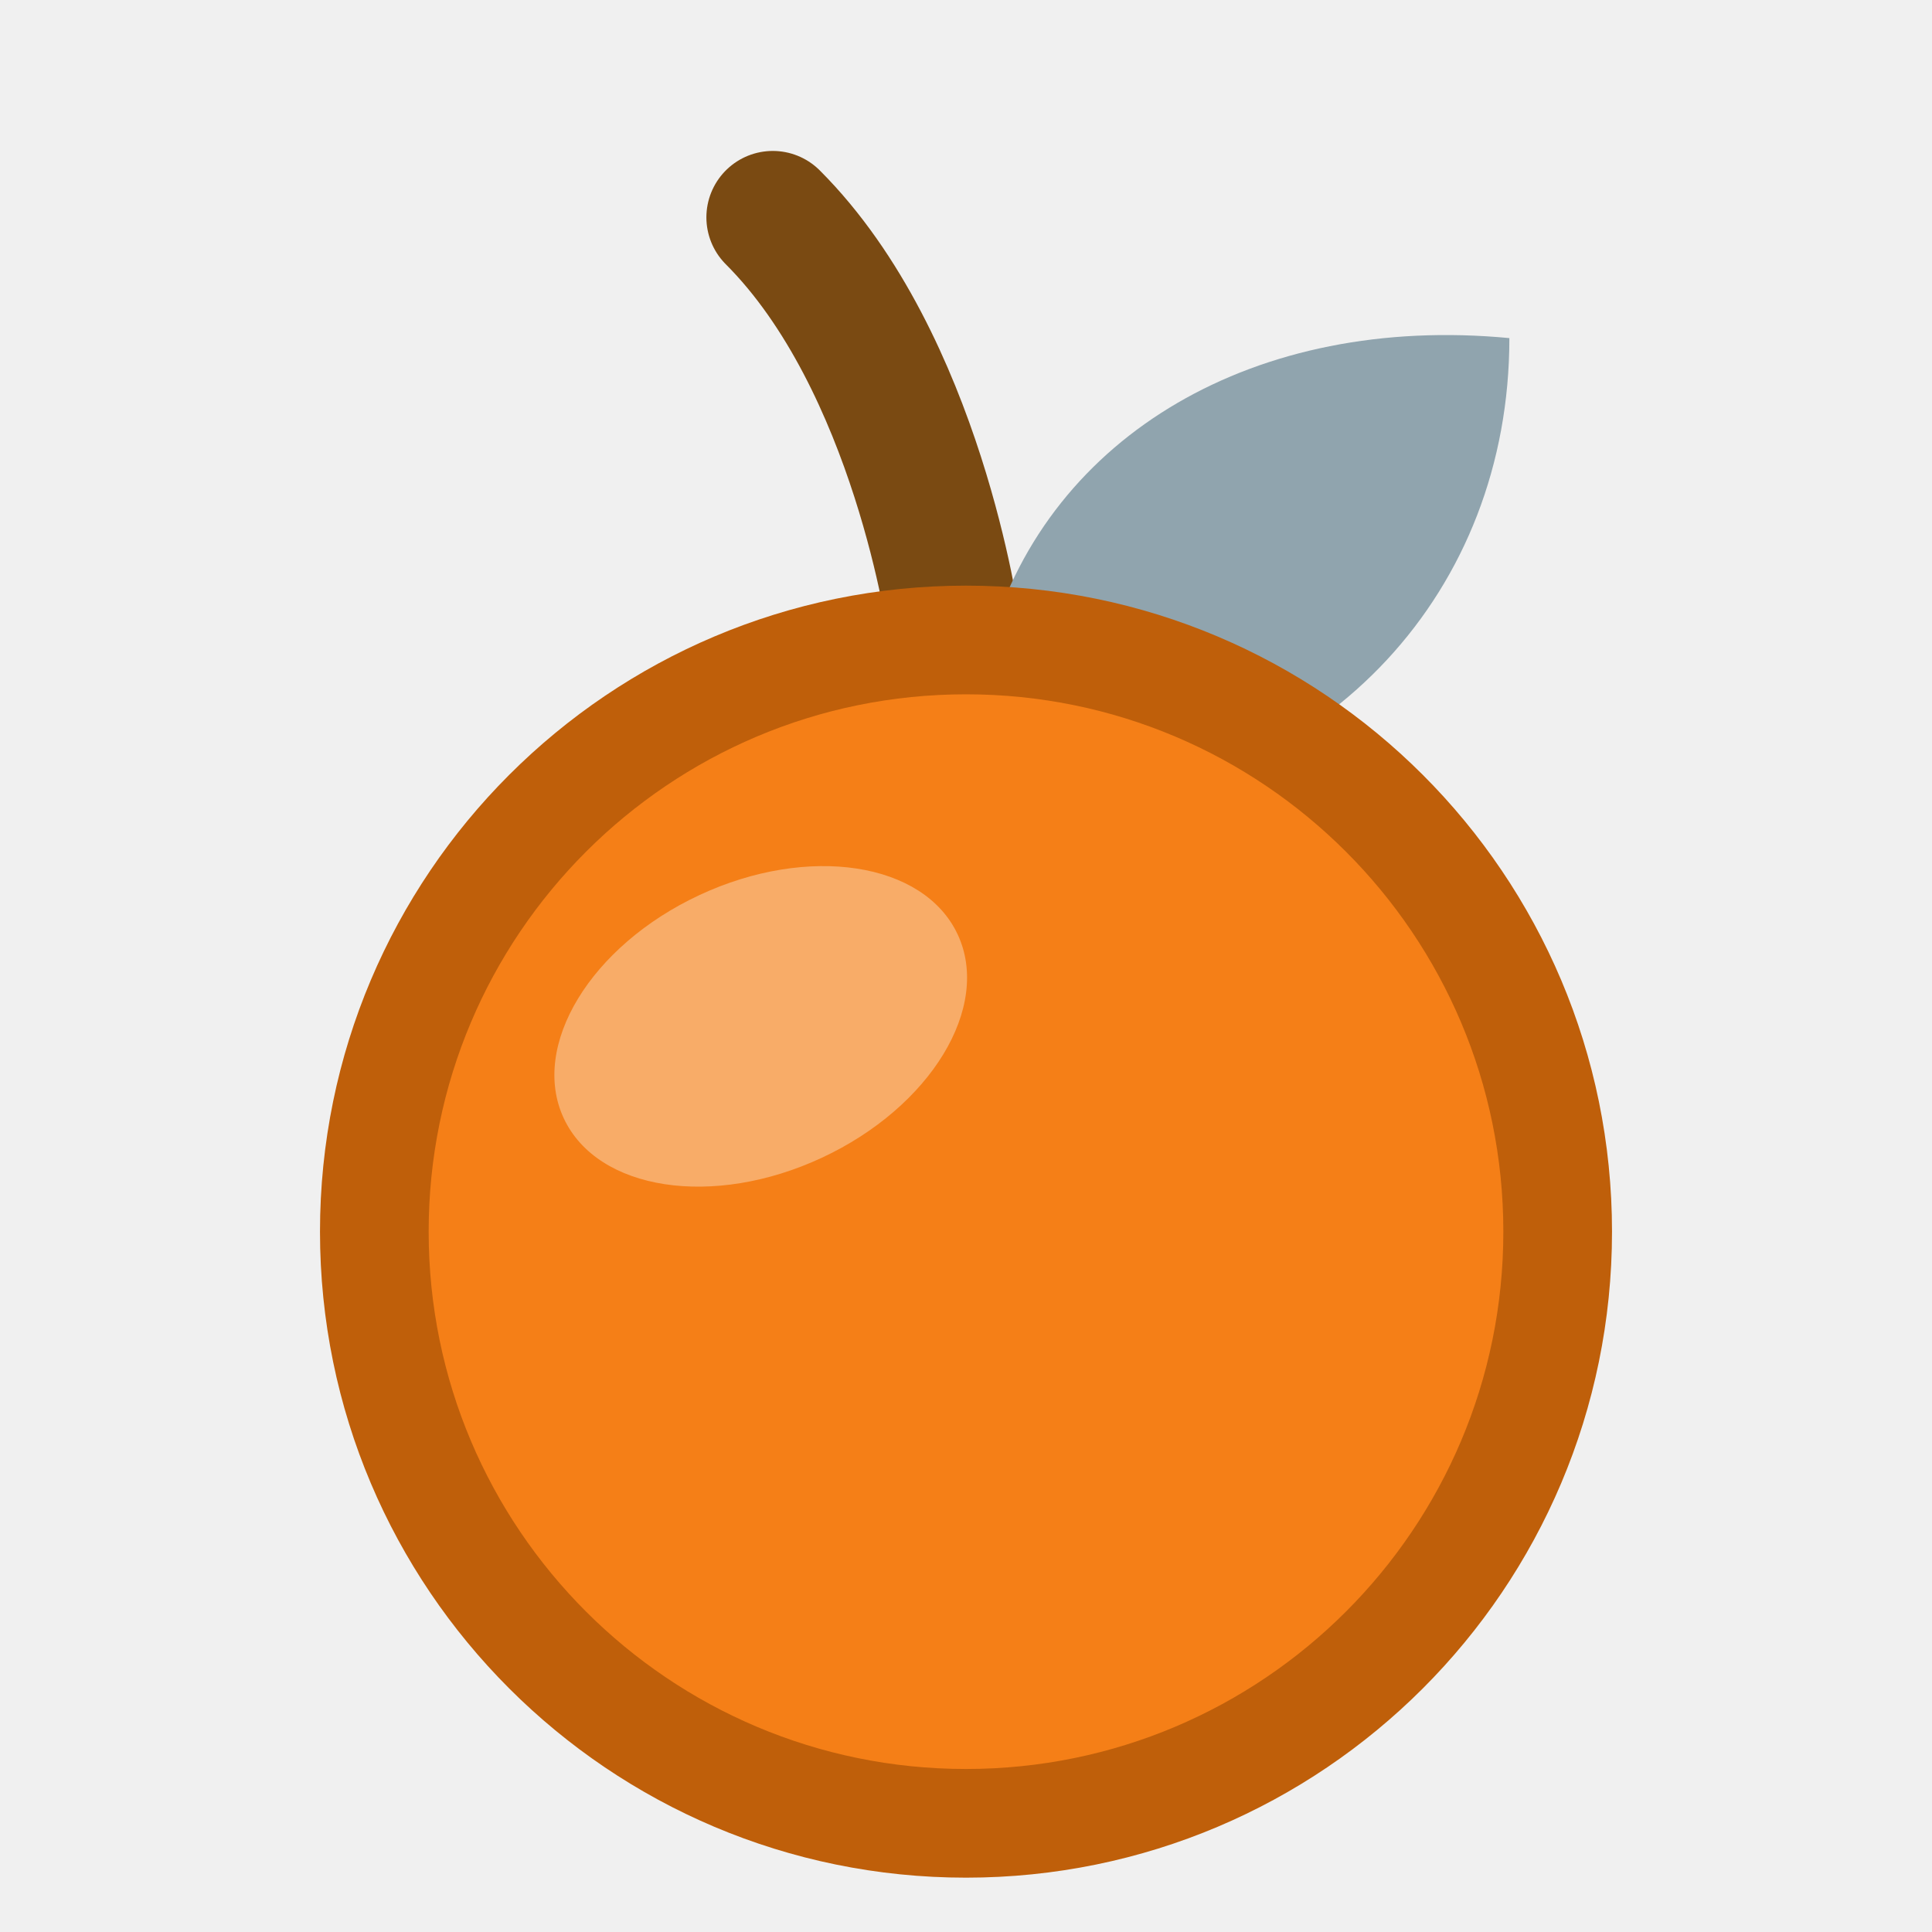
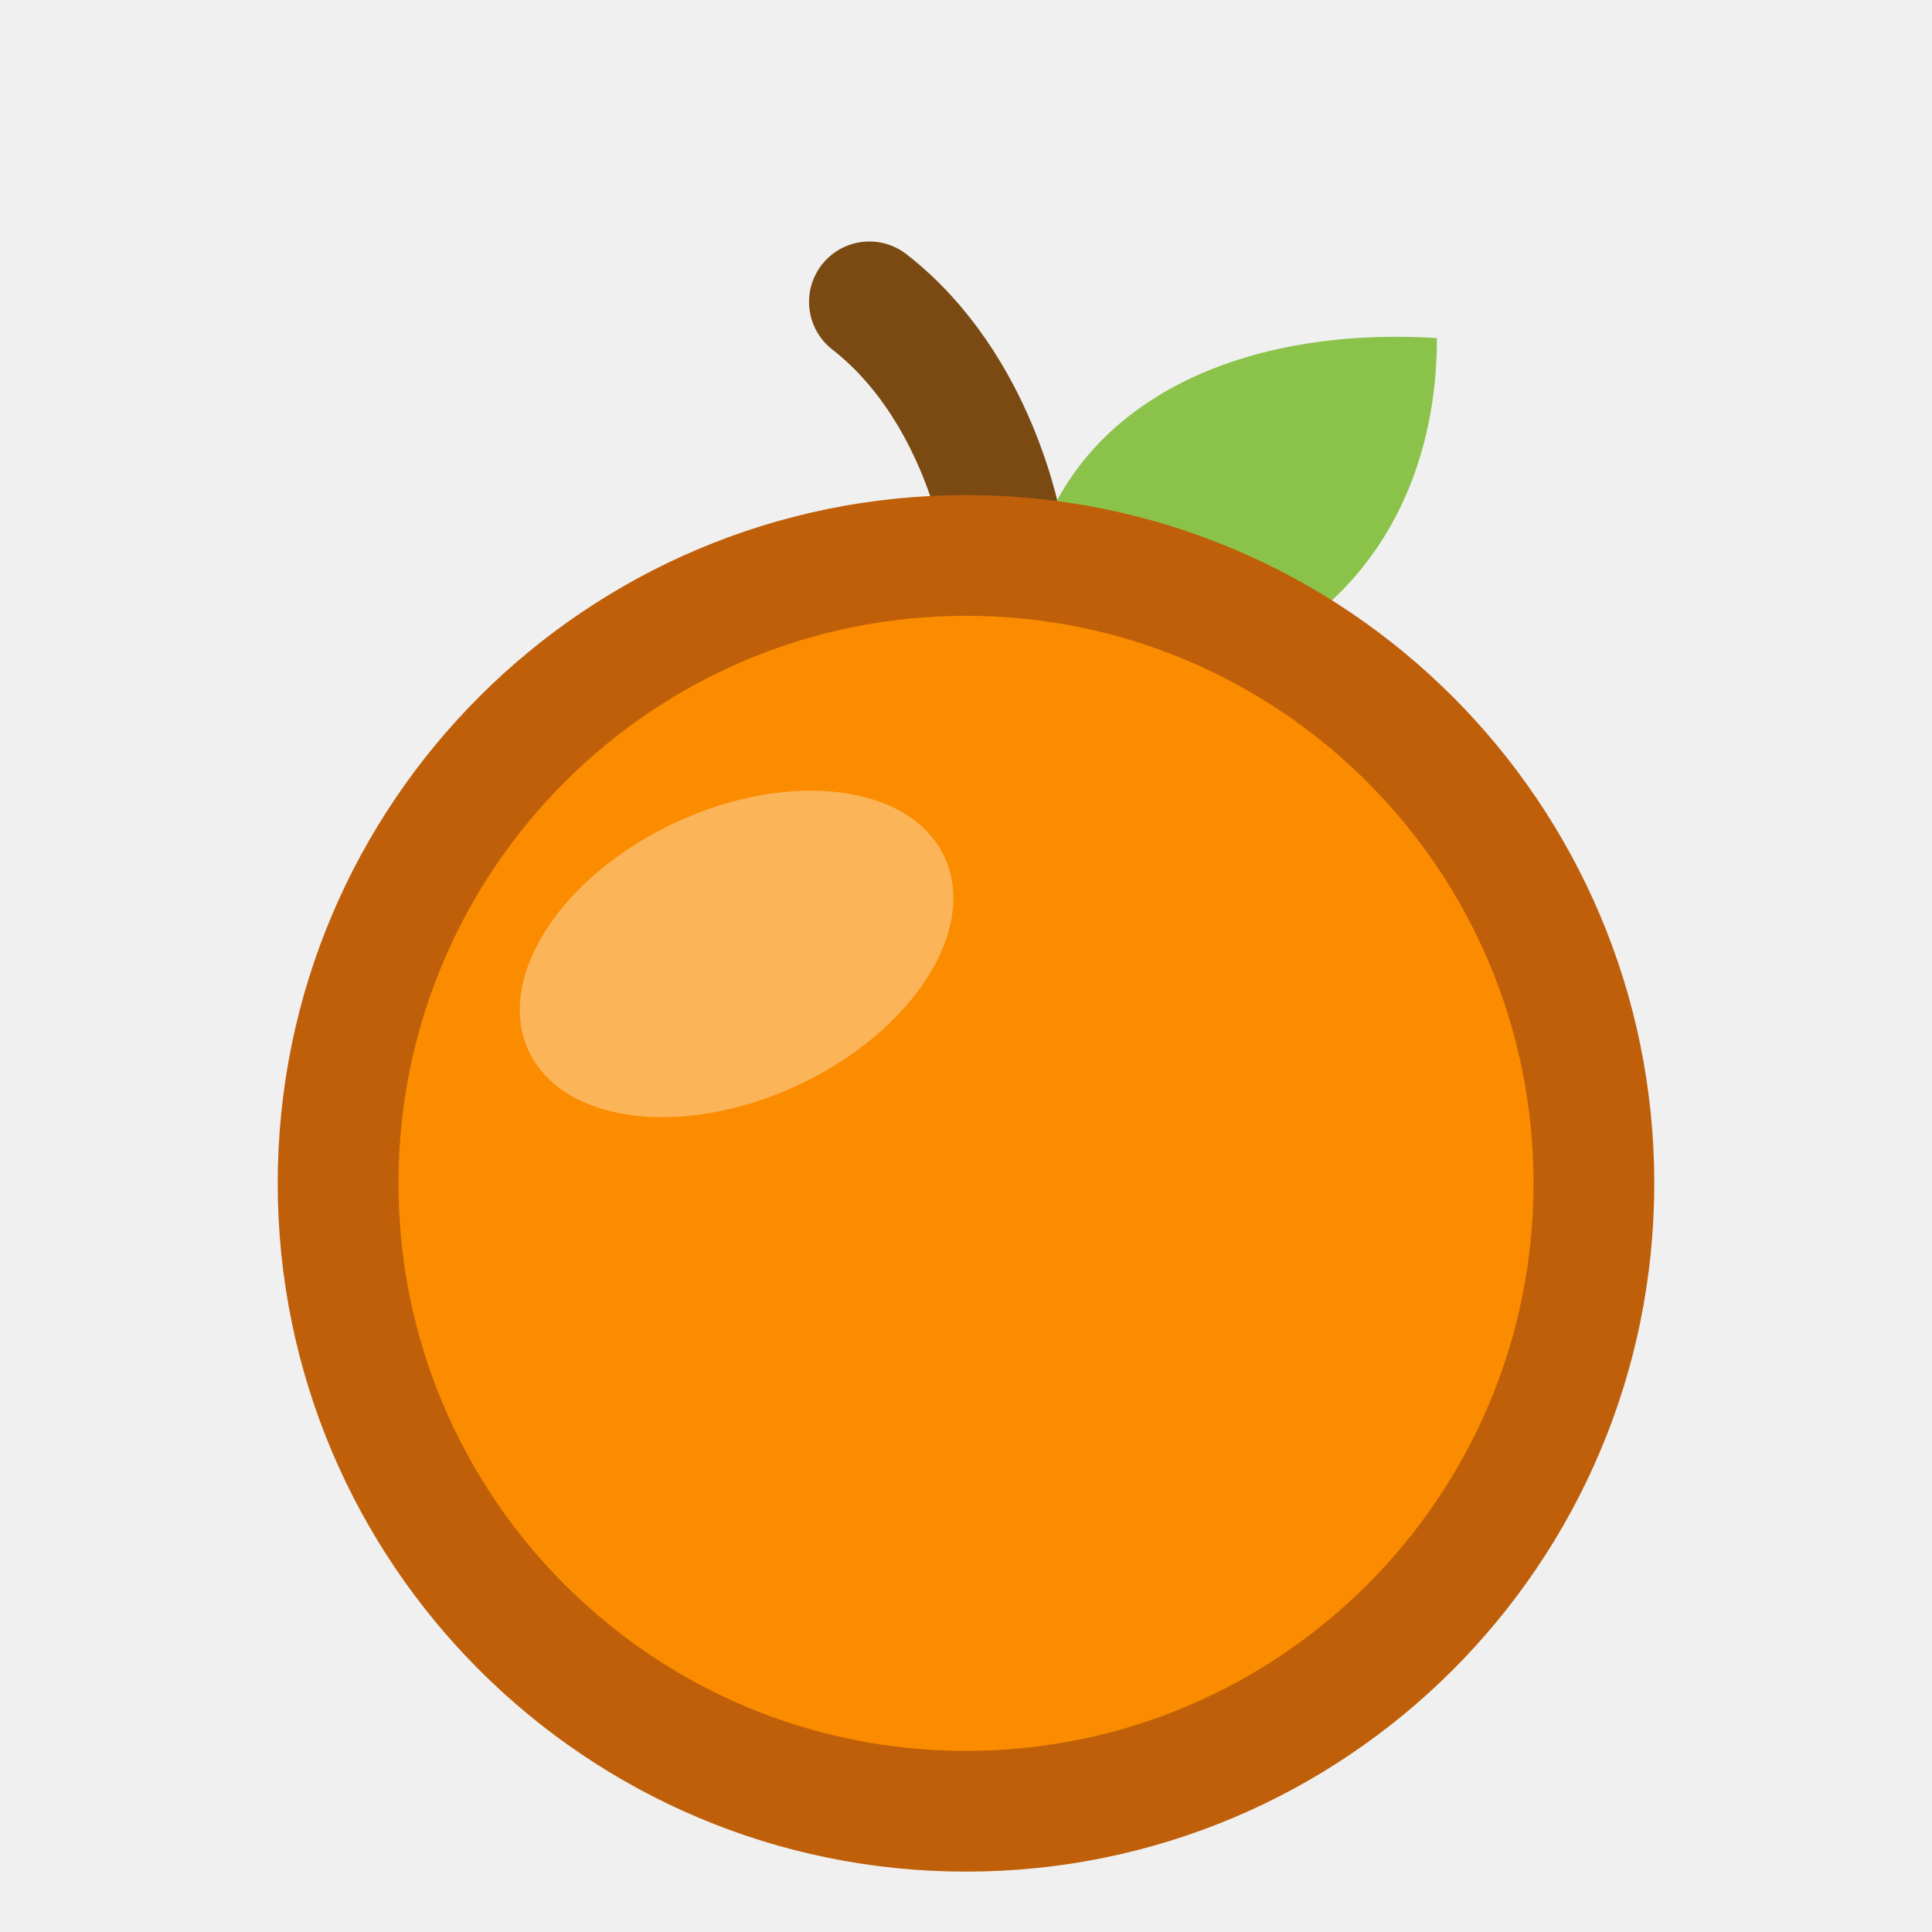
<svg xmlns="http://www.w3.org/2000/svg" width="16" height="16" viewBox="0 0 16 16">
-   <path d="M 7.9 5.2 C 7.9 5.2 7.6 3.0 6.4 1.8" stroke="#7a4a12" stroke-width="1.1" fill="none" stroke-linecap="round" />
-   <path d="M 8.2 5.3 C 8.7 3.6 10.4 2.6 12.5 2.8 C 12.5 4.9 11.0 6.5 8.9 6.7 C 8.6 6.6 8.4 6.0 8.2 5.3 Z" fill="#90a4ae" />
-   <circle cx="8" cy="10.2" r="4.9" fill="#f57f17" stroke="#bf5f0a" stroke-width="0.9" />
-   <ellipse cx="6.3" cy="8.5" rx="1.8" ry="1.2" fill="#ffffff" opacity="0.35" transform="rotate(-25 6.3 8.5)" />
+   <path d="M 8.3 4.4 C 8.3 4.4 8.1 3.2 7.2 2.5" stroke="#7a4a12" stroke-width="1" fill="none" stroke-linecap="round" />
+   <path d="M 8.6 4.5 C 9.0 3.3 10.3 2.7 11.9 2.8 C 11.9 4.4 10.9 5.6 9.2 5.7 C 9.0 5.6 8.8 5.1 8.6 4.5 Z" fill="#8bc34a" />
+   <circle cx="8" cy="9.8" r="5.2" fill="#fb8c00" stroke="#bf5f0a" stroke-width="1" />
+   <ellipse cx="6.1" cy="7.9" rx="1.9" ry="1.2" fill="#ffffff" opacity="0.35" transform="rotate(-25 6.1 7.9)" />
</svg>
